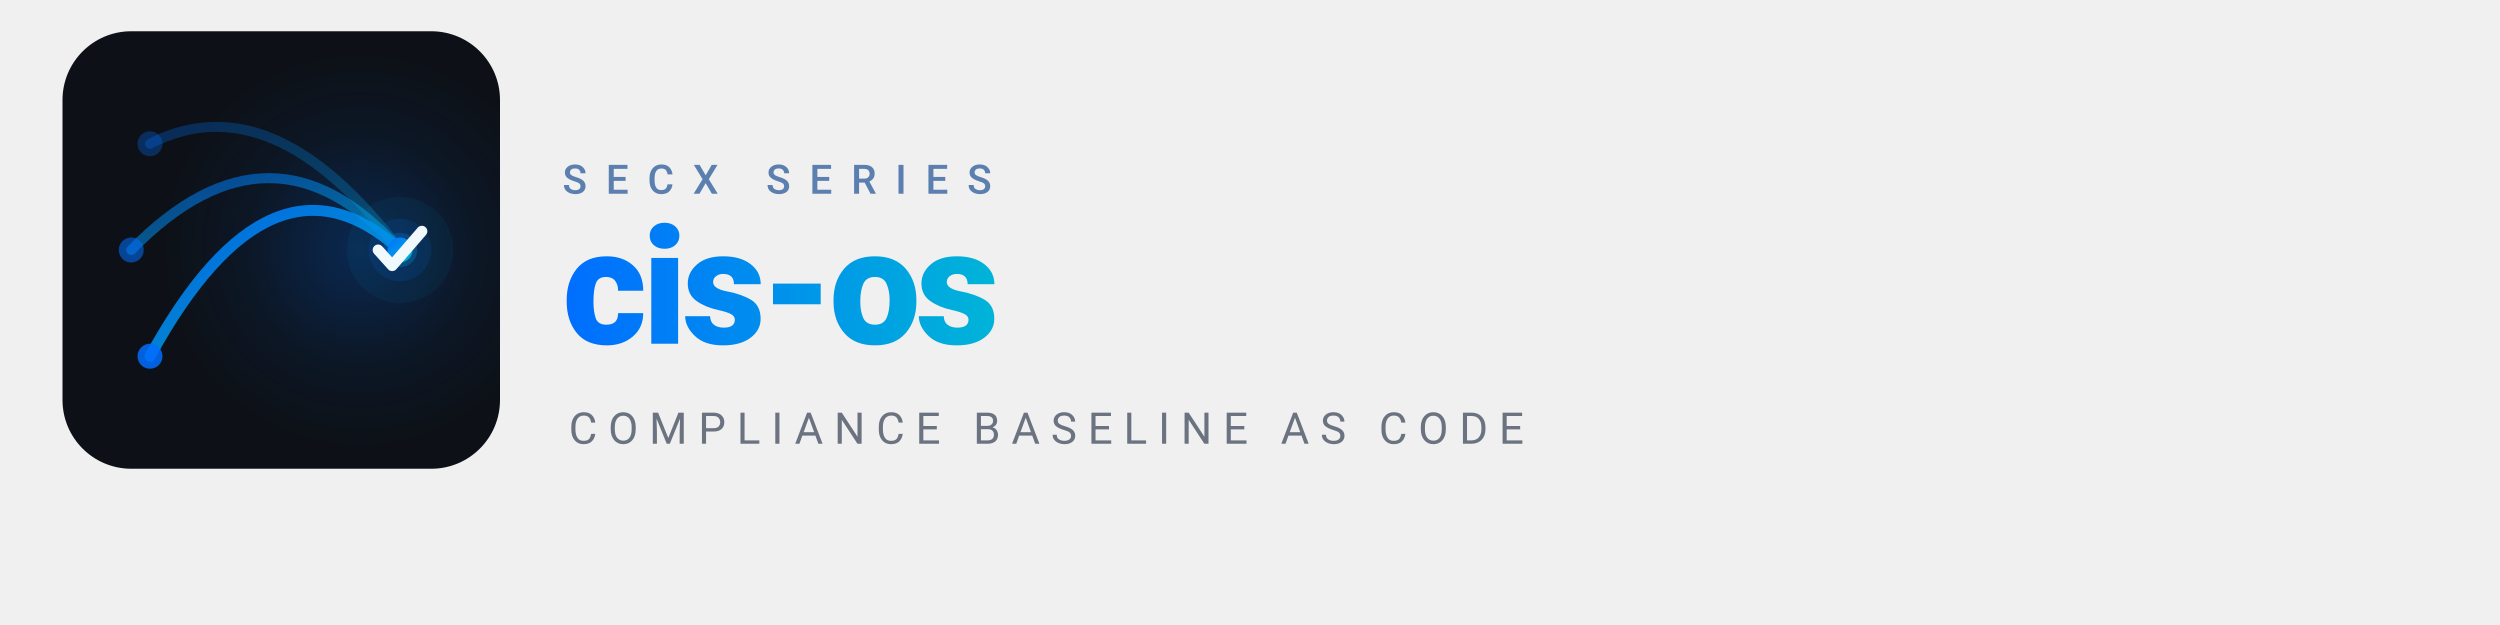
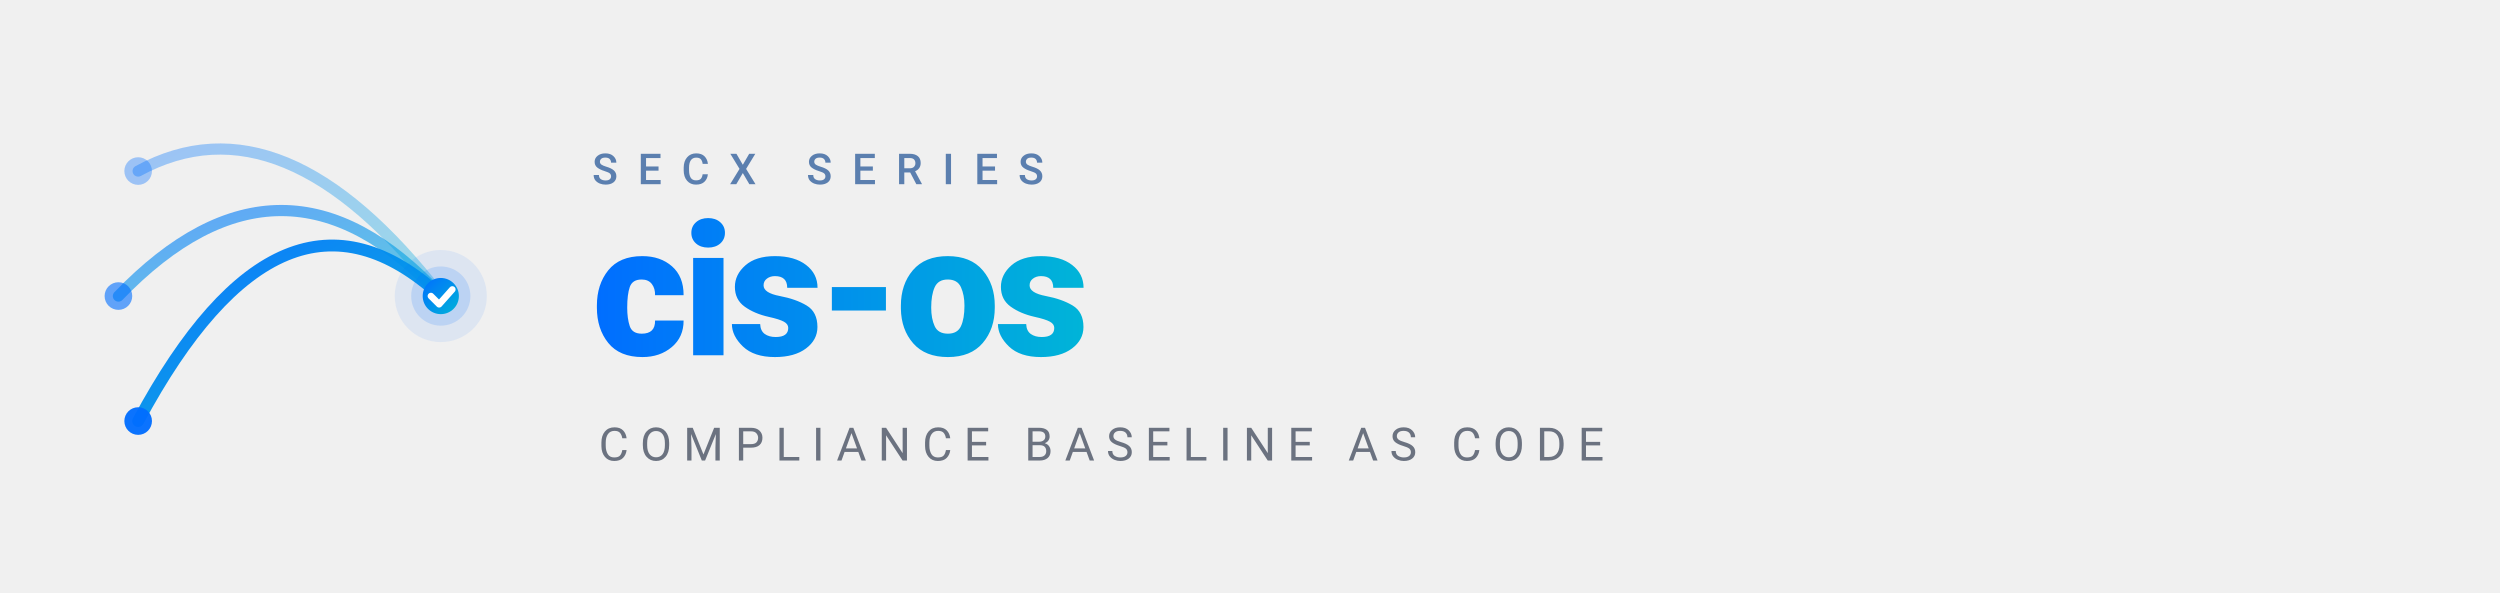
- <svg xmlns="http://www.w3.org/2000/svg" viewBox="0 0 800 200">
+ <svg xmlns="http://www.w3.org/2000/svg" viewBox="0 0 760 180">
  <defs>
    <linearGradient id="arc-grad" x1="0" y1="0" x2="1" y2="1">
      <stop offset="0%" stop-color="#006EFF" />
      <stop offset="100%" stop-color="#00B4D8" />
    </linearGradient>
    <linearGradient id="text-grad" x1="0" y1="0" x2="1" y2="0">
      <stop offset="0%" stop-color="#006EFF" />
      <stop offset="100%" stop-color="#00B4D8" />
    </linearGradient>
-     <radialGradient id="glow" cx="0.68" cy="0.5" r="0.45">
-       <stop offset="0%" stop-color="#006EFF" stop-opacity="0.25" />
-       <stop offset="60%" stop-color="#006EFF" stop-opacity="0.06" />
-       <stop offset="100%" stop-color="#006EFF" stop-opacity="0" />
-     </radialGradient>
  </defs>
-   <g transform="translate(20,10)">
-     <rect width="140" height="140" rx="22" fill="#0D1117" />
-     <rect width="140" height="140" rx="22" fill="url(#glow)" />
-     <path d="M28,36 Q67,16 108,70" fill="none" stroke="url(#arc-grad)" stroke-width="3.2" stroke-linecap="round" stroke-opacity="0.28" />
-     <path d="M22,70 Q67,24 108,70" fill="none" stroke="url(#arc-grad)" stroke-width="3.2" stroke-linecap="round" stroke-opacity="0.55" />
-     <path d="M28,104 Q67,33 108,70" fill="none" stroke="url(#arc-grad)" stroke-width="3.5" stroke-linecap="round" stroke-opacity="0.88" />
-     <circle cx="28" cy="36" r="4" fill="#006EFF" fill-opacity="0.3" />
-     <circle cx="22" cy="70" r="4" fill="#006EFF" fill-opacity="0.55" />
-     <circle cx="28" cy="104" r="4" fill="#006EFF" fill-opacity="0.85" />
-     <circle cx="108" cy="70" r="10" fill="#006EFF" fill-opacity="0.12" />
-     <circle cx="108" cy="70" r="5.5" fill="url(#arc-grad)" fill-opacity="0.25" />
-     <circle cx="108" cy="70" r="4" fill="url(#arc-grad)" />
-     <path d="M101,70 L105.5,75 L115,64" fill="none" stroke="#ffffff" stroke-width="3.5" stroke-linecap="round" stroke-linejoin="round" />
-     <circle cx="108" cy="70" r="17" fill="#00B4D8" fill-opacity="0.06" />
+   <g transform="translate(10,10)">
+     <path d="M32,42 Q76,18 124,80" fill="none" stroke="url(#arc-grad)" stroke-width="3.4" stroke-linecap="round" stroke-opacity="0.35" />
+     <path d="M26,80 Q76,28 124,80" fill="none" stroke="url(#arc-grad)" stroke-width="3.4" stroke-linecap="round" stroke-opacity="0.6" />
+     <path d="M32,118 Q76,36 124,80" fill="none" stroke="url(#arc-grad)" stroke-width="3.6" stroke-linecap="round" stroke-opacity="0.95" />
+     <circle cx="32" cy="42" r="4.2" fill="#006EFF" fill-opacity="0.35" />
+     <circle cx="26" cy="80" r="4.2" fill="#006EFF" fill-opacity="0.6" />
+     <circle cx="32" cy="118" r="4.2" fill="#006EFF" fill-opacity="0.95" />
+     <circle cx="124" cy="80" r="14" fill="#006EFF" fill-opacity="0.08" />
+     <circle cx="124" cy="80" r="9" fill="#006EFF" fill-opacity="0.15" />
+     <circle cx="124" cy="80" r="5.5" fill="url(#arc-grad)" />
+     <path d="M121,80 L123.5,82.5 L127.5,78" fill="none" stroke="#FFFFFF" stroke-width="2" stroke-linecap="round" stroke-linejoin="round" />
  </g>
-   <g transform="translate(180,38)">
+   <g transform="translate(180,32)">
    <text x="0" y="24" font-family="-apple-system, BlinkMacSystemFont, Segoe UI, Roboto, sans-serif" font-size="13" font-weight="500" letter-spacing="6" fill="#5B7FAF">
      SECX SERIES
    </text>
-     <text x="0" y="72" font-family="-apple-system, BlinkMacSystemFont, Segoe UI, Roboto, sans-serif" font-size="52" font-weight="800" letter-spacing="-1.5" fill="url(#text-grad)">
+     <text x="0" y="76" font-family="-apple-system, BlinkMacSystemFont, Segoe UI, Roboto, sans-serif" font-size="56" font-weight="800" letter-spacing="-1.5" fill="url(#text-grad)">
      cis-os
    </text>
-     <text x="2" y="104" font-family="-apple-system, BlinkMacSystemFont, Segoe UI, Roboto, sans-serif" font-size="14" font-weight="400" letter-spacing="3.5" fill="#6B7280">
+     <text x="2" y="108" font-family="-apple-system, BlinkMacSystemFont, Segoe UI, Roboto, sans-serif" font-size="14" font-weight="400" letter-spacing="3.5" fill="#6B7280">
      COMPLIANCE BASELINE AS CODE
    </text>
  </g>
</svg>
